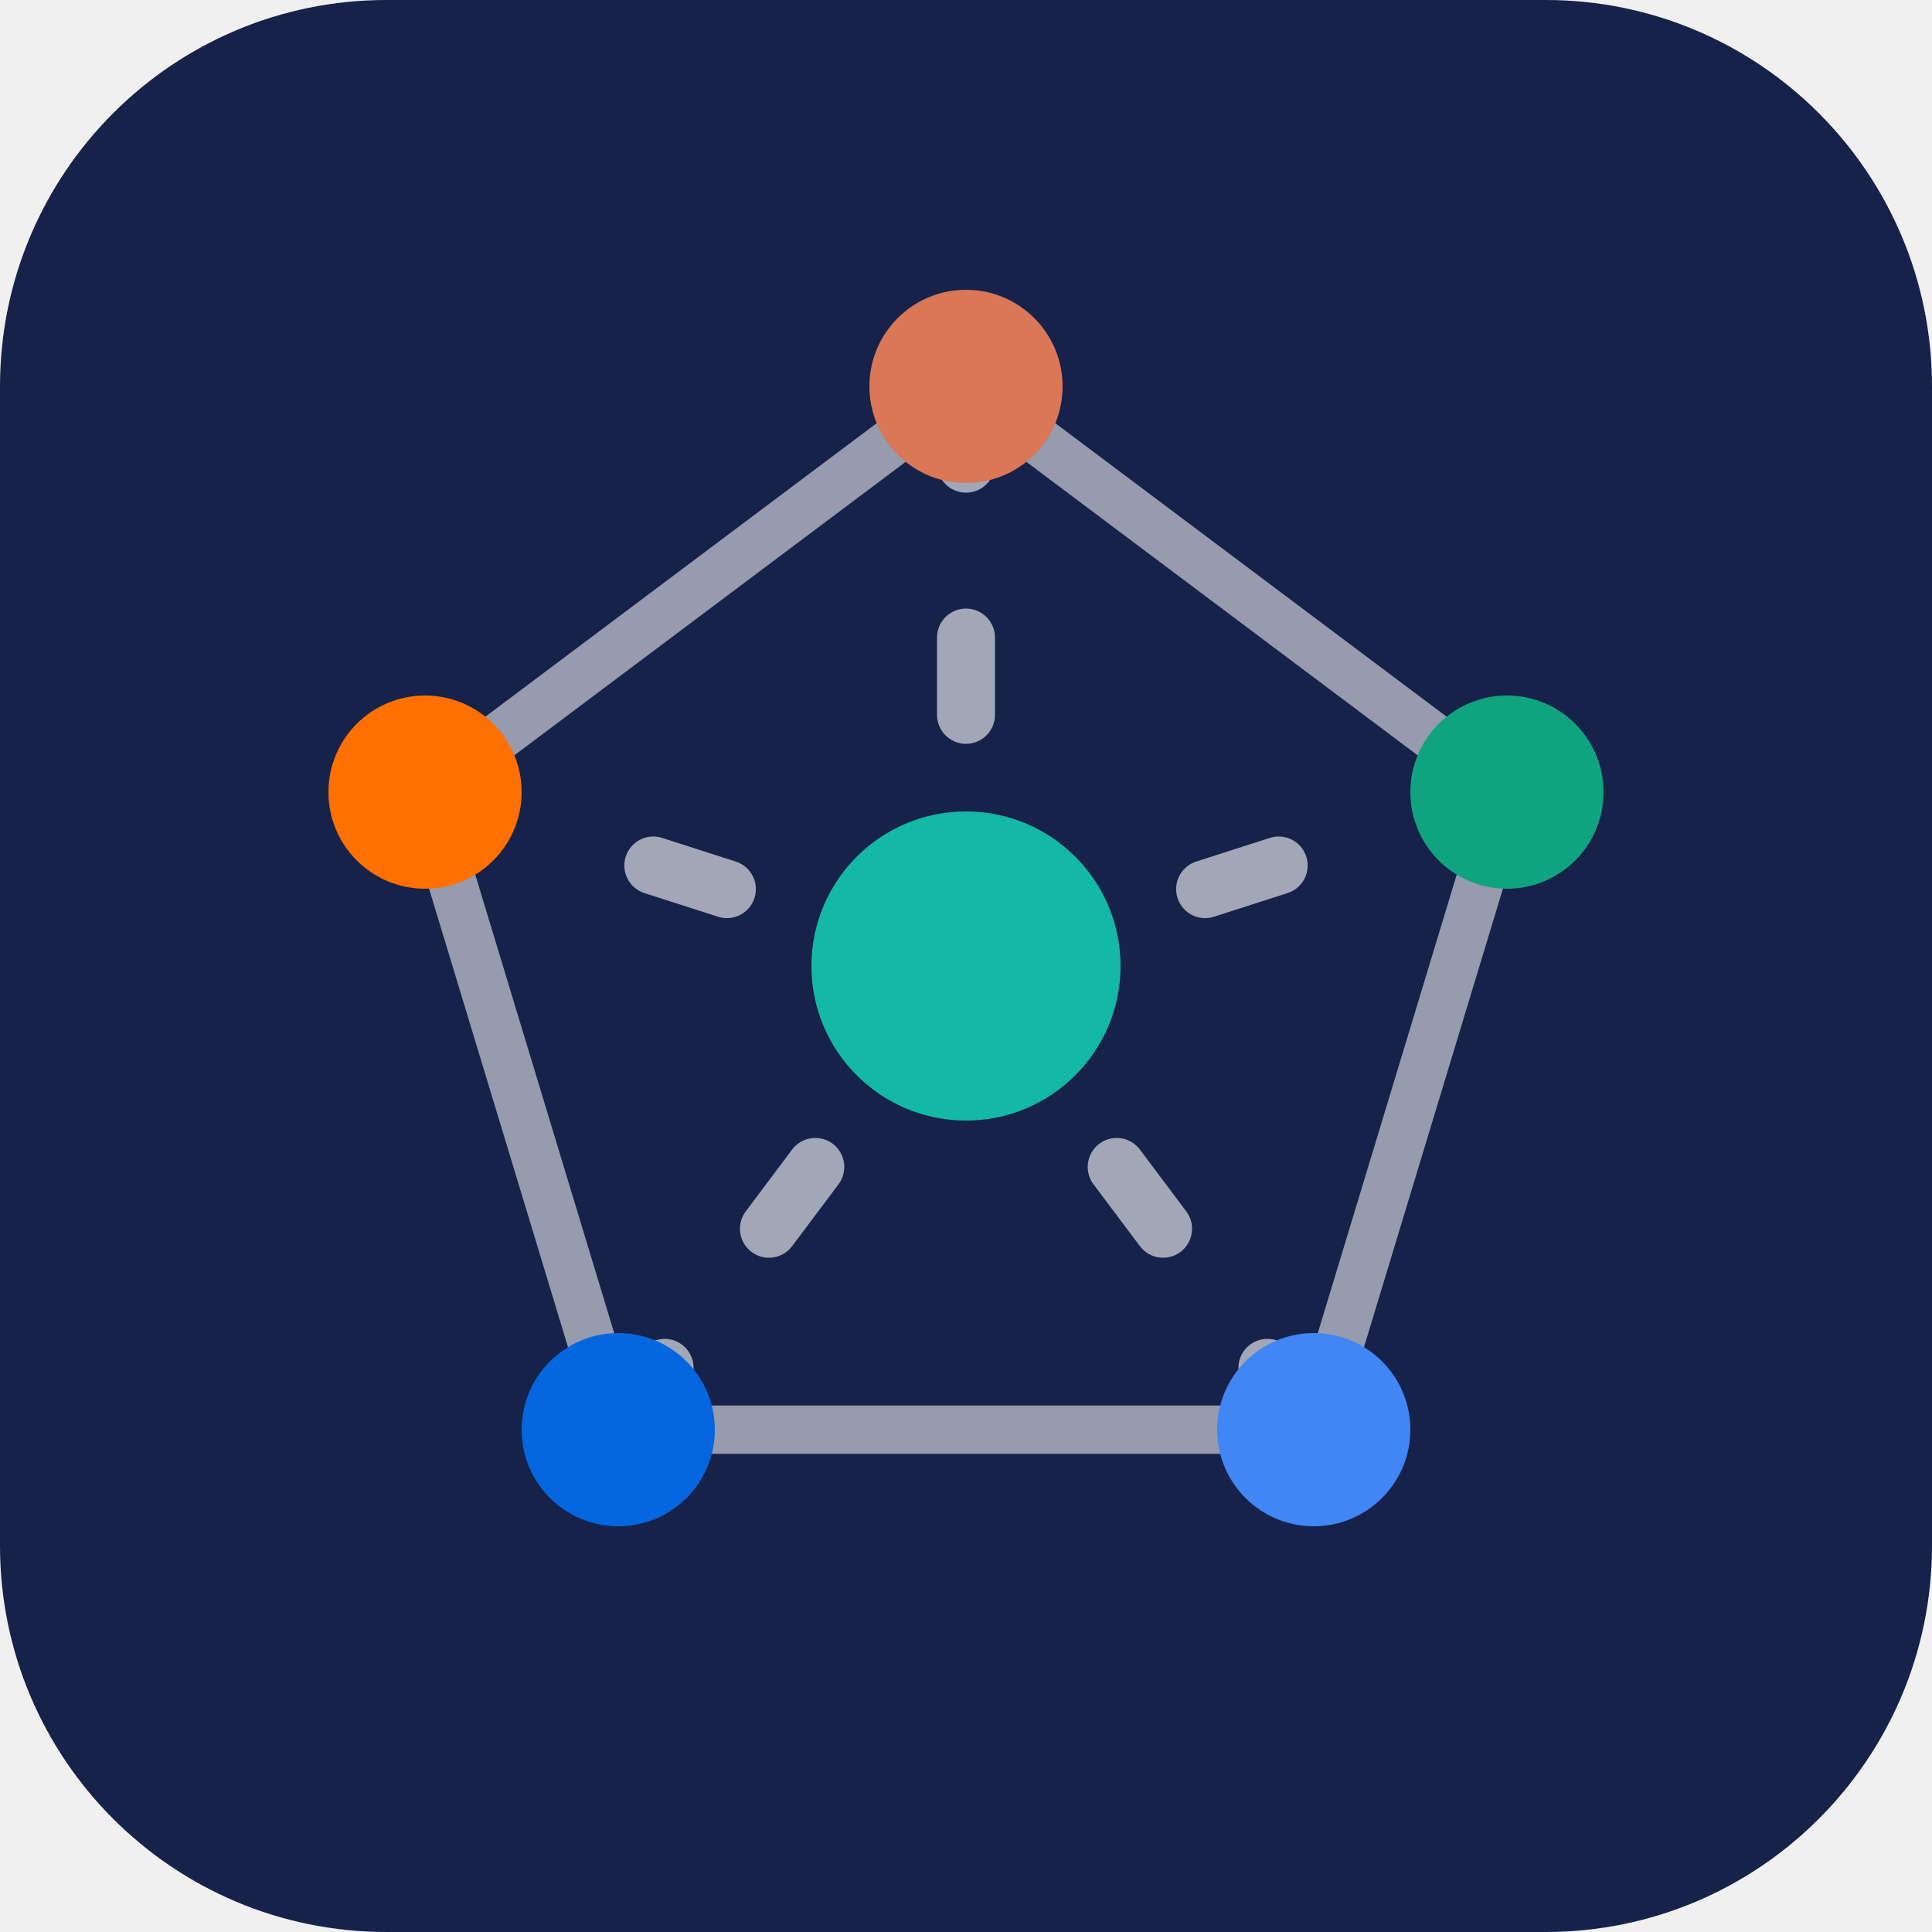
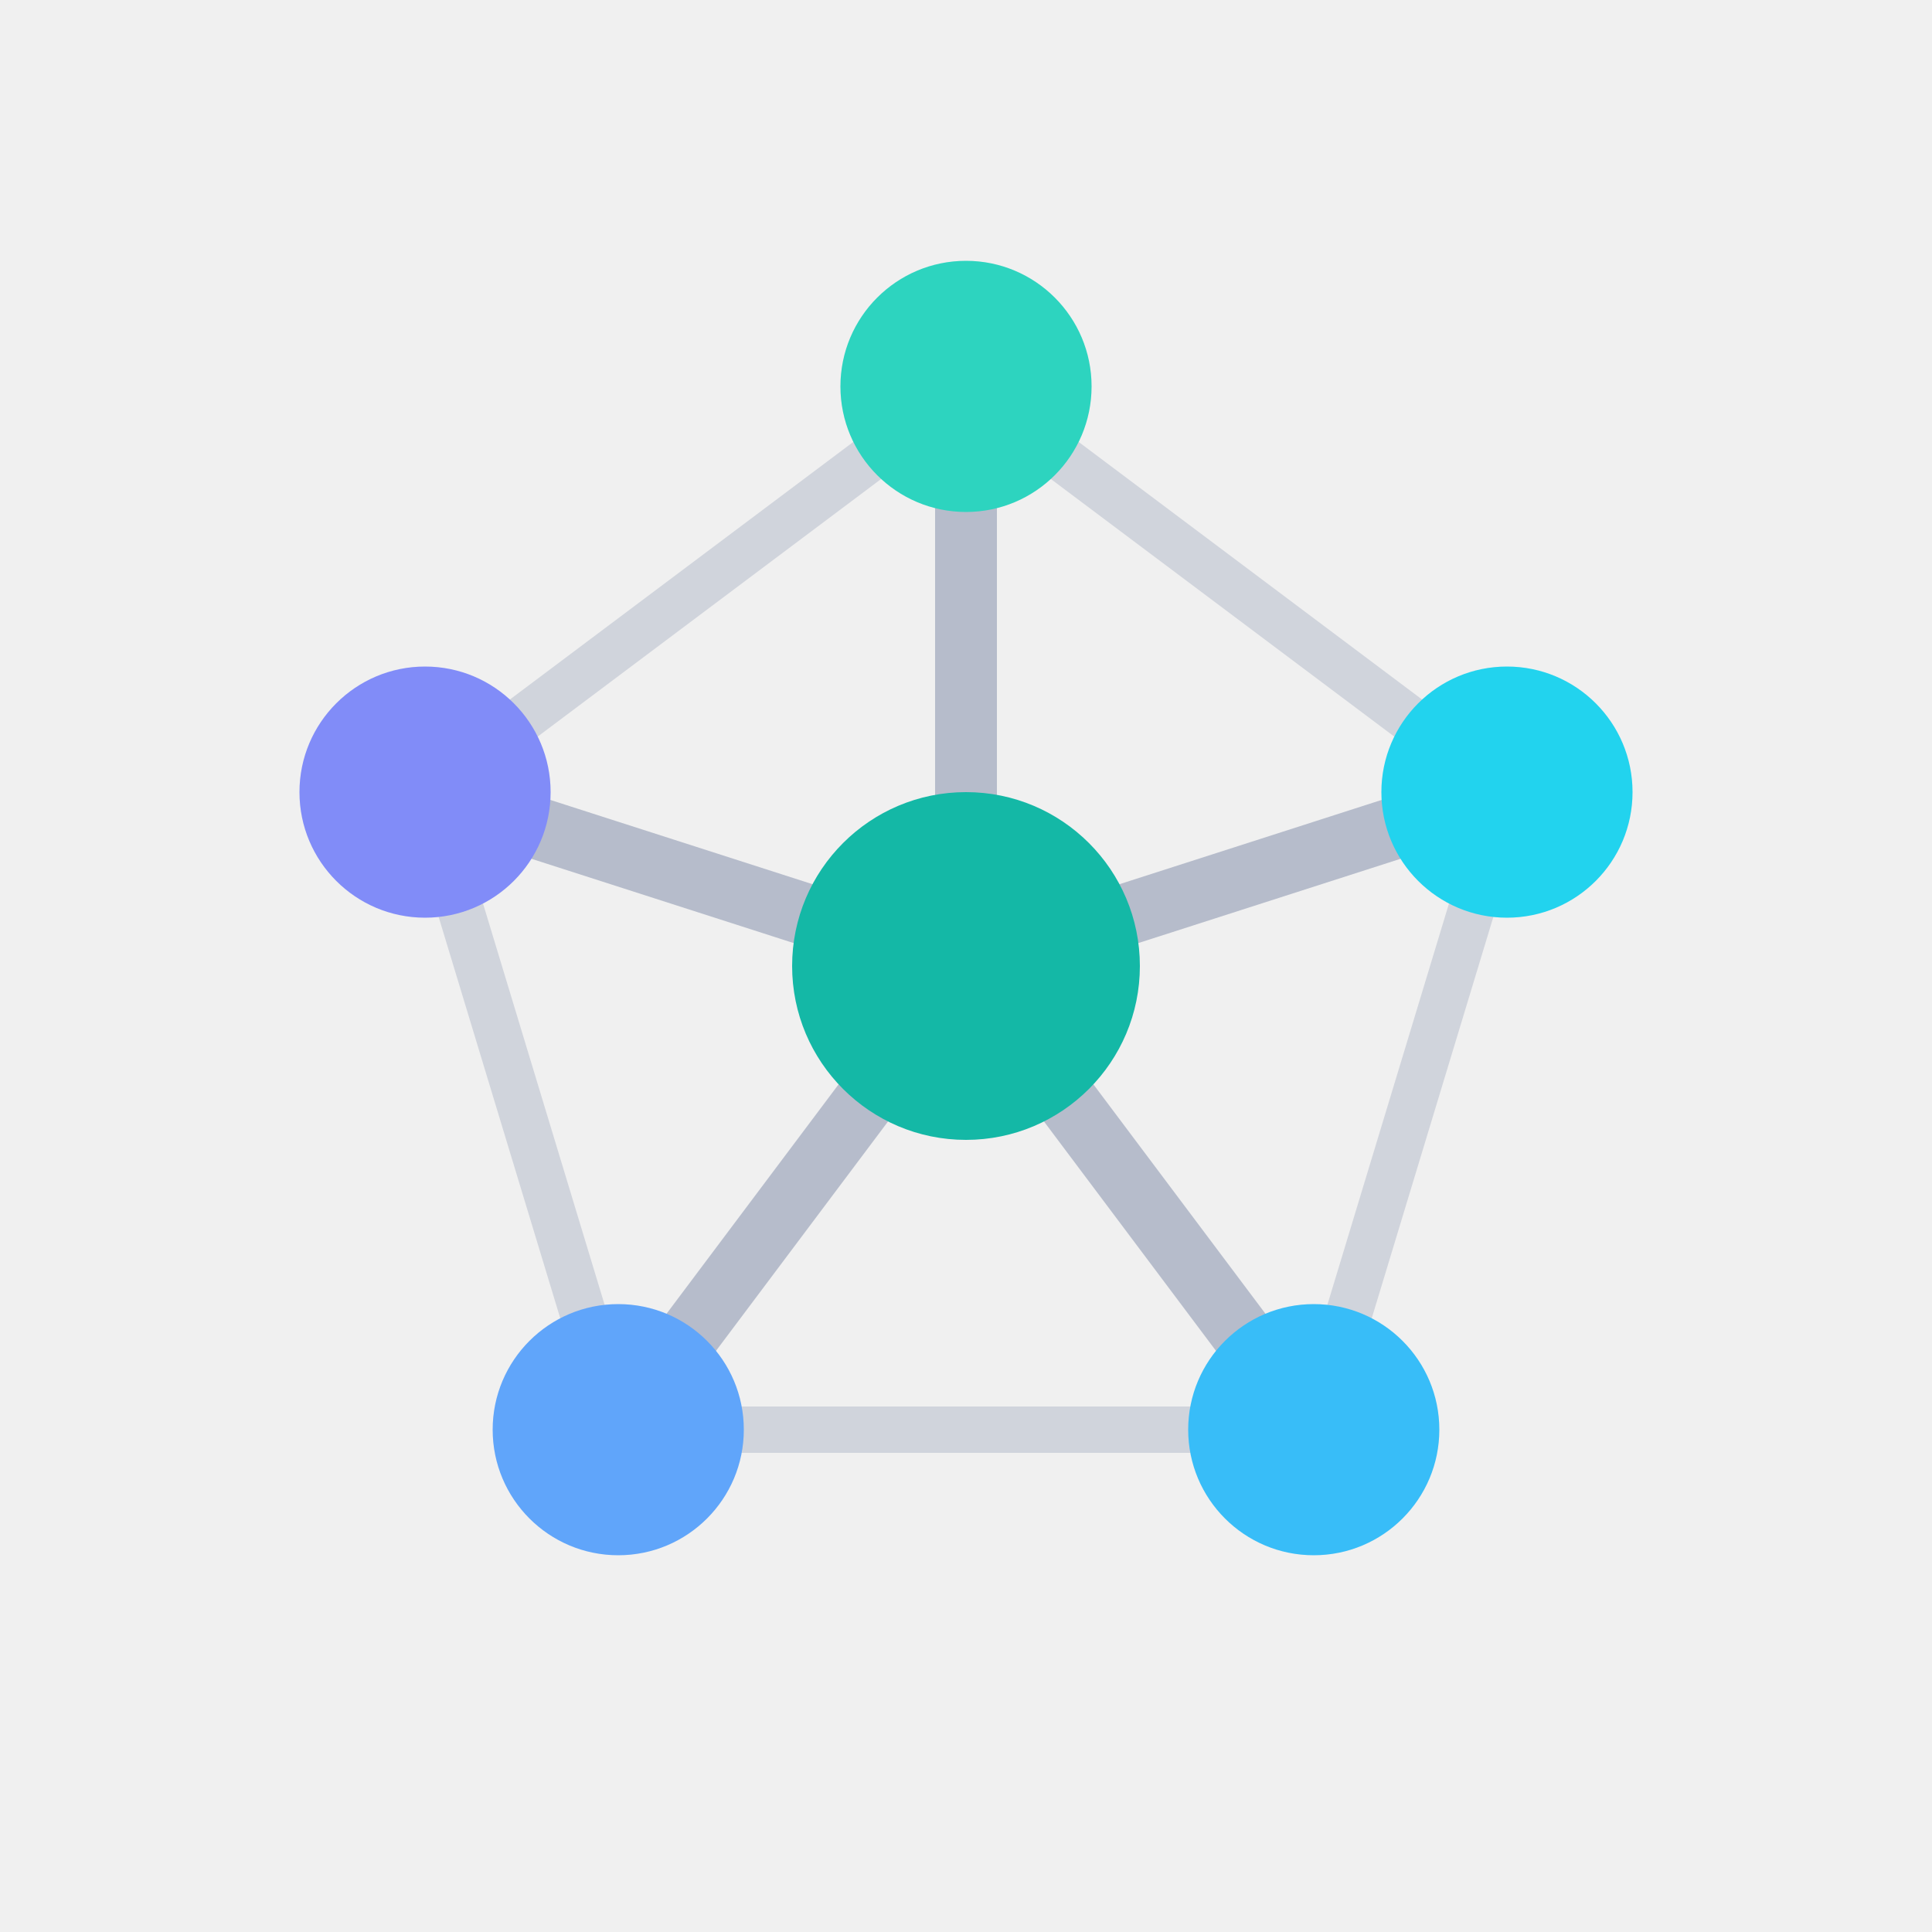
<svg xmlns="http://www.w3.org/2000/svg" viewBox="0 0 100 100" width="100" height="100">
-   <rect width="100" height="100" rx="20" fill="#16224A" />
-   <path d="M50 20 L78 41 L68 74 L32 74 L22 41 Z" fill="none" stroke="#ffffff" stroke-width="2.5" stroke-opacity="0.55" stroke-linejoin="round" />
-   <g stroke="#ffffff" stroke-width="3" stroke-opacity="0.6" stroke-linecap="round" stroke-dasharray="4 9">
+   <path d="M50 20 L78 41 L68 74 L32 74 L22 41 Z" fill="none" stroke="#8792AD" stroke-width="2.4" stroke-linejoin="round" opacity="0.30" />
+   <g stroke="#8792AD" stroke-width="3.2" stroke-linecap="round" opacity="0.55">
    <line x1="50" y1="50" x2="50" y2="20" />
    <line x1="50" y1="50" x2="78" y2="41" />
    <line x1="50" y1="50" x2="68" y2="74" />
    <line x1="50" y1="50" x2="32" y2="74" />
    <line x1="50" y1="50" x2="22" y2="41" />
  </g>
-   <circle cx="50" cy="20" r="5" fill="#D97757" />
-   <circle cx="78" cy="41" r="5" fill="#10A37F" />
-   <circle cx="68" cy="74" r="5" fill="#4285F4" />
-   <circle cx="32" cy="74" r="5" fill="#0467DF" />
-   <circle cx="22" cy="41" r="5" fill="#FF7000" />
-   <circle cx="50" cy="50" r="8" fill="#14B8A6" />
+   <g>
+     <circle cx="50" cy="20" r="6.5" fill="#2DD4BF" />
+     <circle cx="78" cy="41" r="6.5" fill="#22D3EE" />
+     <circle cx="68" cy="74" r="6.5" fill="#38BDF8" />
+     <circle cx="32" cy="74" r="6.5" fill="#60A5FA" />
+     <circle cx="22" cy="41" r="6.5" fill="#818CF8" />
+   </g>
+   <circle cx="50" cy="50" r="9" fill="#14B8A6" />
</svg>
